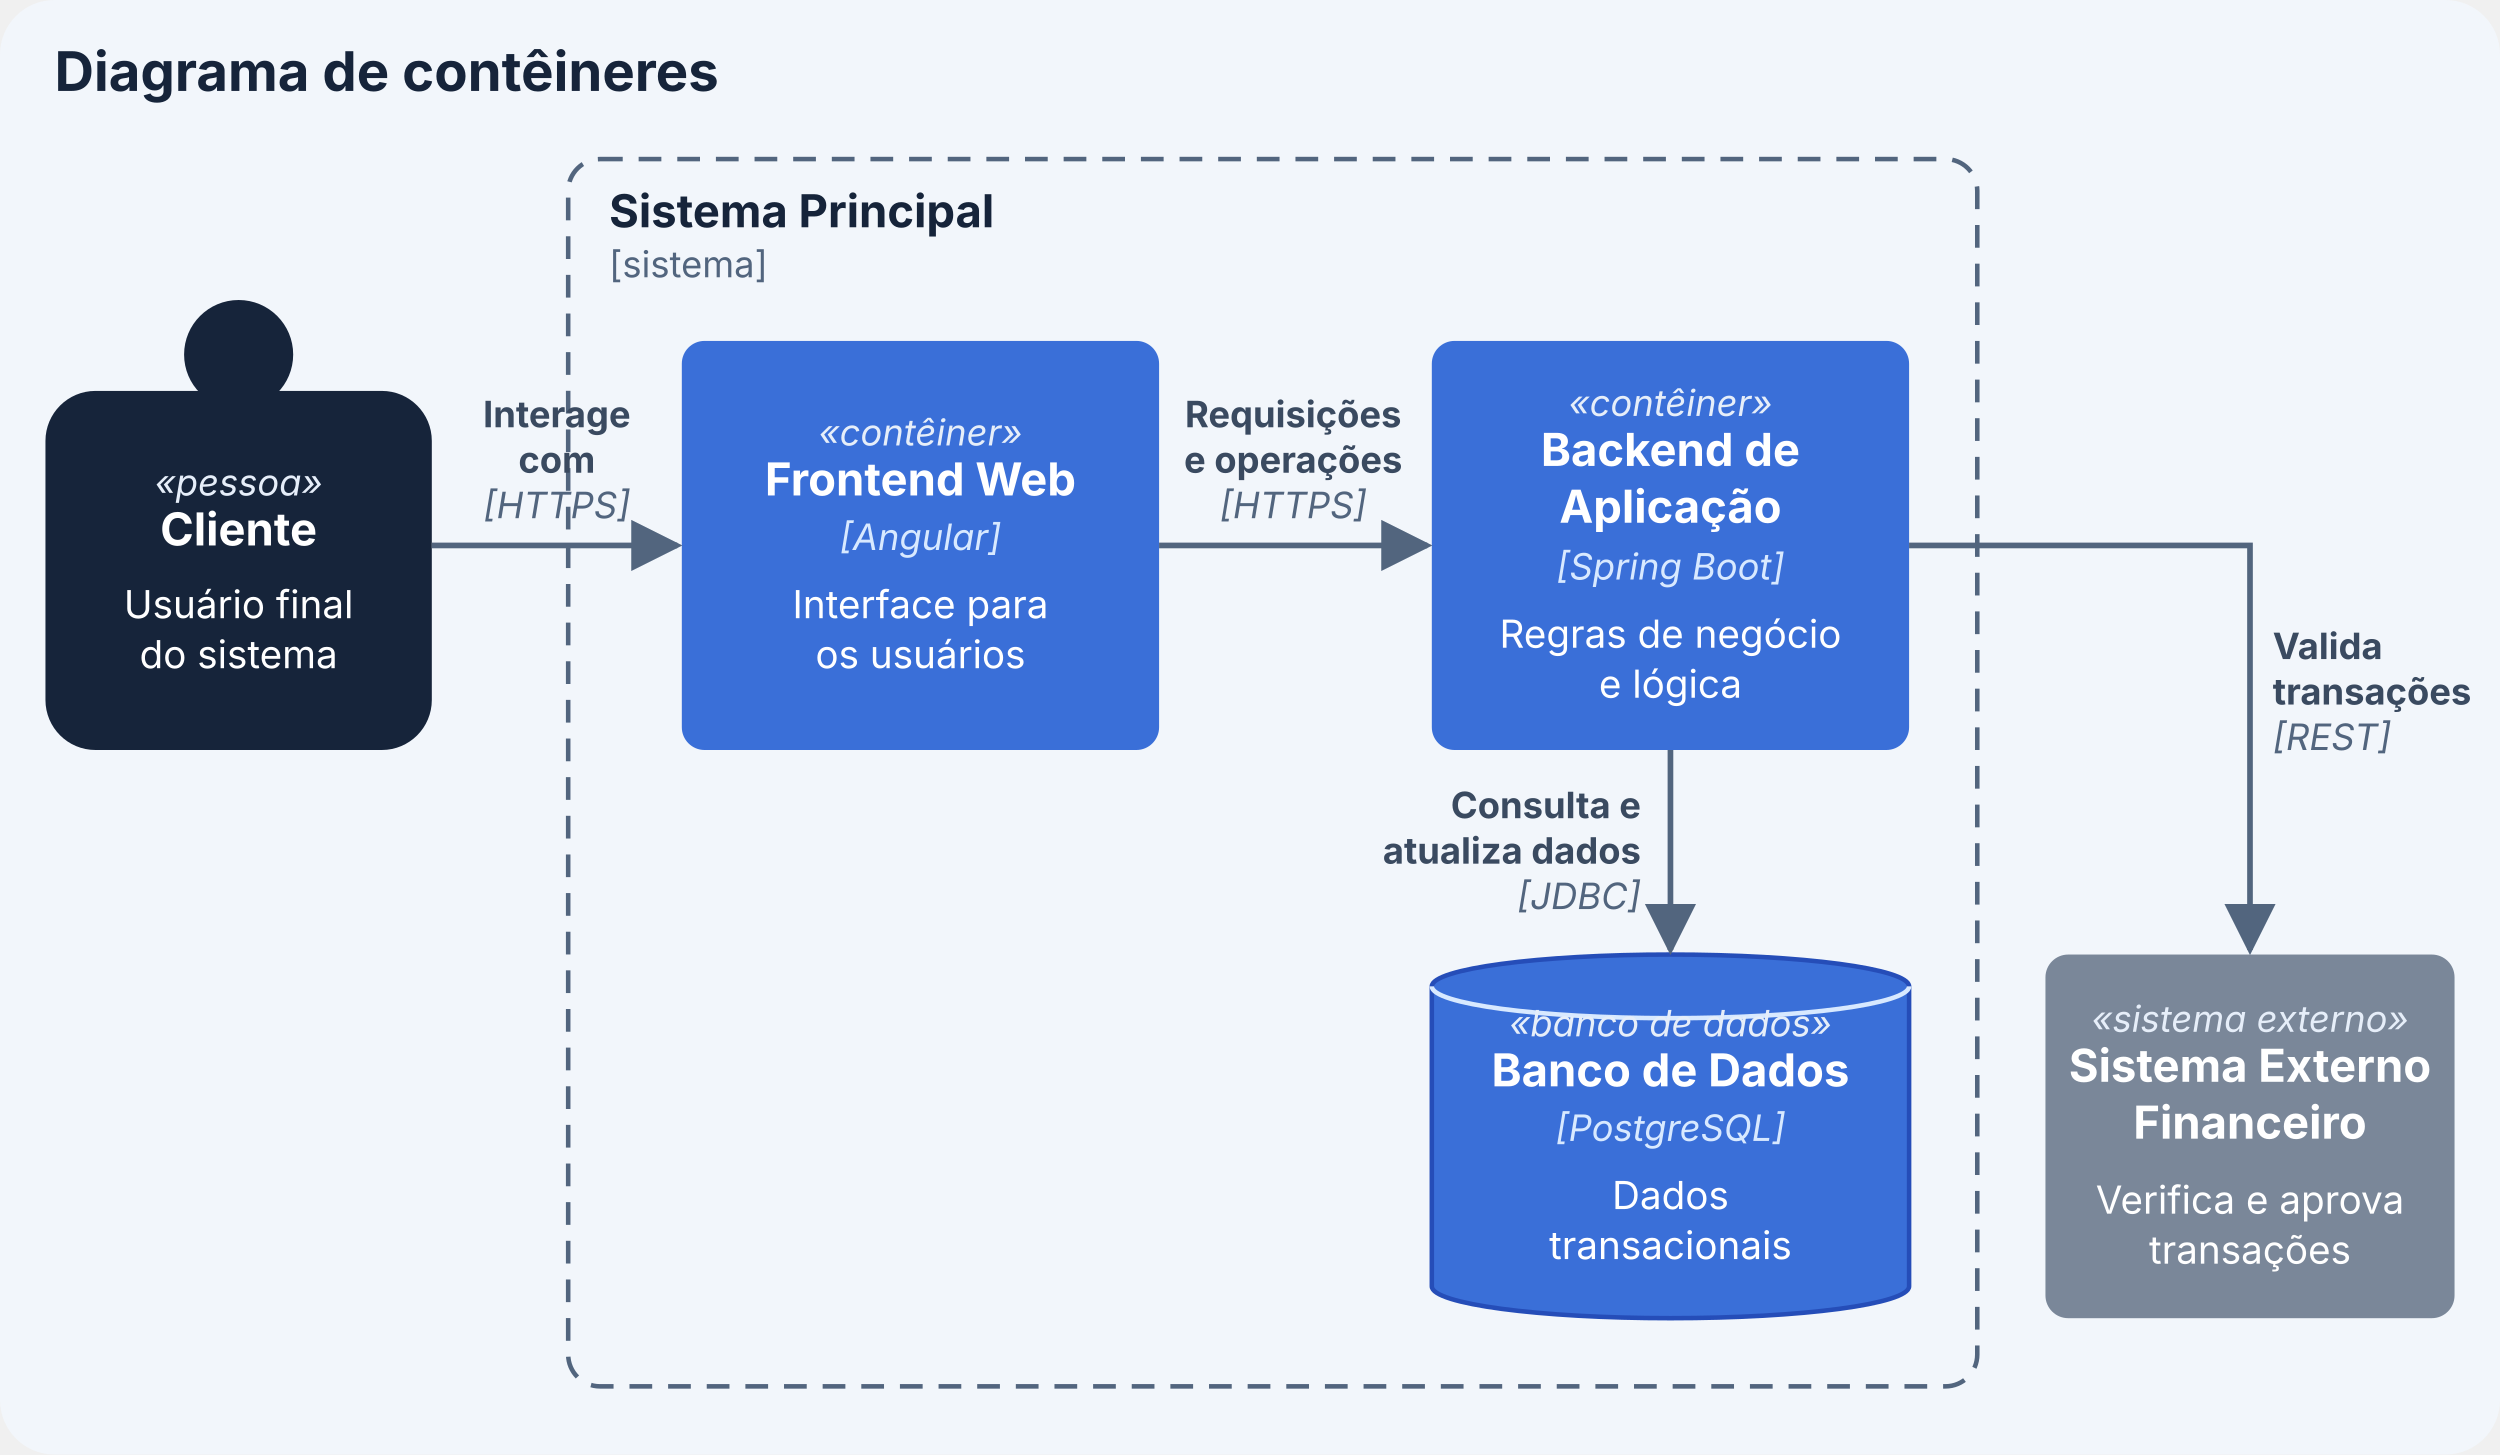
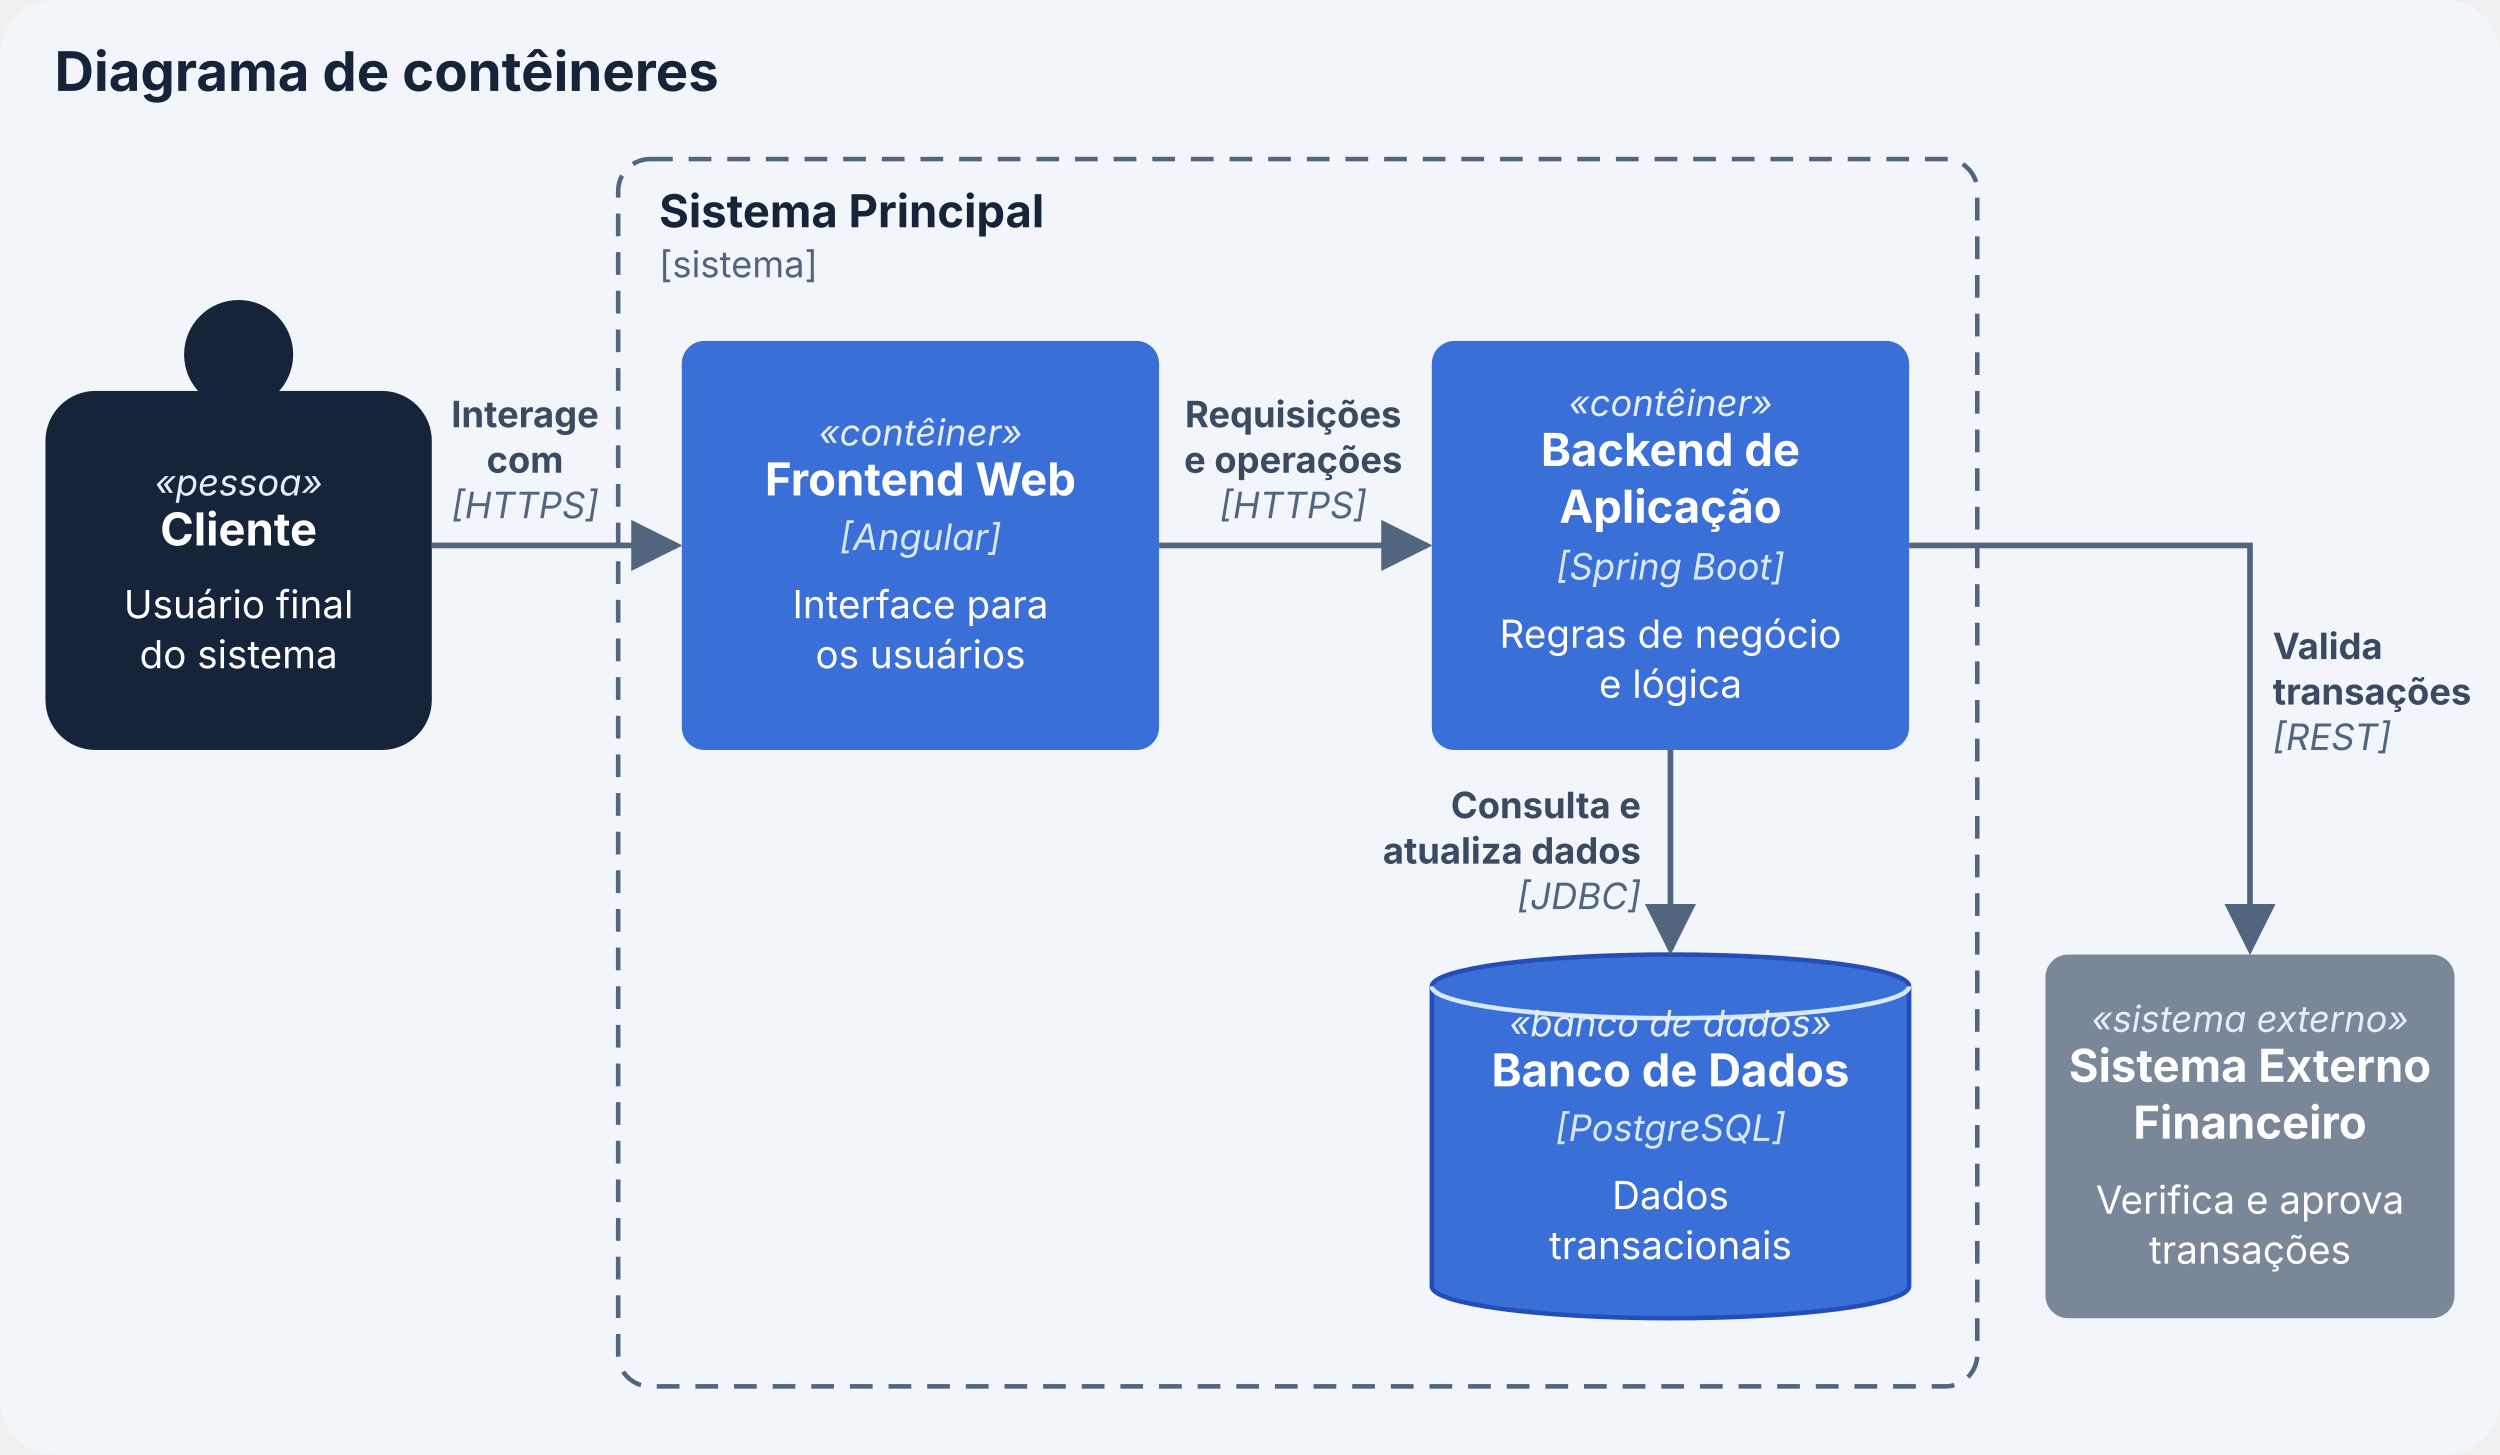
<svg xmlns="http://www.w3.org/2000/svg" viewBox="0 0 1100 640" role="img" aria-labelledby="title desc">
  <defs>
    <style>text{font-family:-apple-system,BlinkMacSystemFont,'Segoe UI',sans-serif}.tag{font-size:16px;font-style:italic;fill:#E6EEF9}.nm{font-size:20px;font-weight:700;fill:white}.tc{font-size:16px;font-style:italic;fill:#D8E9FF}.ds{font-size:17px;fill:white}.lb{font-size:16px;font-weight:700;fill:#3A4A60}.lt{font-size:16px;font-style:italic;fill:#52657E}.bd{font-size:20px;font-weight:700;fill:#16243A}.bt{font-size:16px;fill:#52657E}.h{font-size:24px;font-weight:700;fill:#16243A}</style>
    <marker id="a" viewBox="0 0 10 10" refX="9" refY="5" markerWidth="9" markerHeight="9" orient="auto">
      <path d="M0 0L10 5L0 10z" fill="#52657E" />
    </marker>
  </defs>
  <rect width="1100" height="640" rx="24" fill="#F2F6FB" />
  <text x="24" y="40" class="h">Diagrama de contêineres</text>
-   <rect x="250" y="70" width="620" height="540" rx="14" fill="none" stroke="#52657E" stroke-width="2" stroke-dasharray="10 7" />
-   <text x="268" y="100" class="bd">Sistema Principal</text>
-   <text x="268" y="122" class="bt">[sistema]</text>
+   <rect x="272" y="70" width="598" height="540" rx="14" fill="none" stroke="#52657E" stroke-width="2" stroke-dasharray="10 7" />
+   <text x="290" y="100" class="bd">Sistema Principal</text>
+   <text x="290" y="122" class="bt">[sistema]</text>
  <circle cx="105.0" cy="156" r="24" fill="#16243A" />
  <rect x="20" y="172" width="170" height="158" rx="22" fill="#16243A" />
  <text x="105.0" y="218" text-anchor="middle" class="tag">«pessoa»</text>
  <text x="105.0" y="240" text-anchor="middle" class="nm">Cliente</text>
  <text x="105.0" y="272" text-anchor="middle" class="ds">Usuário final</text>
  <text x="105.0" y="294" text-anchor="middle" class="ds">do sistema</text>
  <rect x="300" y="150" width="210" height="180" rx="10" fill="#3A6FD8" />
  <text x="405.0" y="196" text-anchor="middle" class="tag">«contêiner»</text>
  <text x="405.0" y="218" text-anchor="middle" class="nm">Frontend Web</text>
  <text x="405.0" y="242" text-anchor="middle" class="tc">[Angular]</text>
  <text x="405.0" y="272" text-anchor="middle" class="ds">Interface para</text>
  <text x="405.0" y="294" text-anchor="middle" class="ds">os usuários</text>
  <rect x="630" y="150" width="210" height="180" rx="10" fill="#3A6FD8" />
  <text x="735.0" y="183" text-anchor="middle" class="tag">«contêiner»</text>
  <text x="735.0" y="205" text-anchor="middle" class="nm">Backend de</text>
  <text x="735.0" y="230" text-anchor="middle" class="nm">Aplicação</text>
  <text x="735.0" y="255" text-anchor="middle" class="tc">[Spring Boot]</text>
  <text x="735.0" y="285" text-anchor="middle" class="ds">Regras de negócio</text>
  <text x="735.0" y="307" text-anchor="middle" class="ds">e lógica</text>
  <path d="M630 434V566A105.0 14 0 0 0 840 566V434A105.0 14 0 0 0 630 434Z" fill="#3A6FD8" stroke="#254DB8" stroke-width="2" />
  <path d="M630 434A105.0 14 0 0 0 840 434" fill="none" stroke="#D8E9FF" stroke-width="2" />
  <text x="735.0" y="456" text-anchor="middle" class="tag">«banco de dados»</text>
  <text x="735.0" y="478" text-anchor="middle" class="nm">Banco de Dados</text>
  <text x="735.0" y="502" text-anchor="middle" class="tc">[PostgreSQL]</text>
  <text x="735.0" y="532" text-anchor="middle" class="ds">Dados</text>
  <text x="735.0" y="554" text-anchor="middle" class="ds">transacionais</text>
  <rect x="900" y="420" width="180" height="160" rx="10" fill="#7A8799" />
  <text x="990.0" y="454" text-anchor="middle" class="tag">«sistema externo»</text>
  <text x="990.0" y="476" text-anchor="middle" class="nm">Sistema Externo</text>
  <text x="990.0" y="501" text-anchor="middle" class="nm">Financeiro</text>
  <text x="990.0" y="534" text-anchor="middle" class="ds">Verifica e aprova</text>
  <text x="990.0" y="556" text-anchor="middle" class="ds">transações</text>
  <path d="M190 240L298 240" fill="none" stroke="#52657E" stroke-width="2.5" marker-end="url(#a)" />
-   <text x="245" y="188" text-anchor="middle" class="lb">Interage</text>
-   <text x="245" y="208" text-anchor="middle" class="lb">com</text>
-   <text x="245" y="228" text-anchor="middle" class="lt">[HTTPS]</text>
+   <text x="231" y="188" text-anchor="middle" class="lb">Interage</text>
+   <text x="231" y="208" text-anchor="middle" class="lb">com</text>
+   <text x="231" y="228" text-anchor="middle" class="lt">[HTTPS]</text>
  <path d="M510 240L628 240" fill="none" stroke="#52657E" stroke-width="2.5" marker-end="url(#a)" />
  <text x="569" y="188" text-anchor="middle" class="lb">Requisições</text>
  <text x="569" y="208" text-anchor="middle" class="lb">e operações</text>
  <text x="569" y="228" text-anchor="middle" class="lt">[HTTPS]</text>
  <path d="M735 330L735 418" fill="none" stroke="#52657E" stroke-width="2.5" marker-end="url(#a)" />
  <text x="722" y="360" text-anchor="end" class="lb">Consulta e</text>
  <text x="722" y="380" text-anchor="end" class="lb">atualiza dados</text>
  <text x="722" y="400" text-anchor="end" class="lt">[JDBC]</text>
  <path d="M840 240L990 240L990 418" fill="none" stroke="#52657E" stroke-width="2.5" marker-end="url(#a)" />
  <text x="1000" y="290" text-anchor="start" class="lb">Valida</text>
  <text x="1000" y="310" text-anchor="start" class="lb">transações</text>
  <text x="1000" y="330" text-anchor="start" class="lt">[REST]</text>
</svg>
